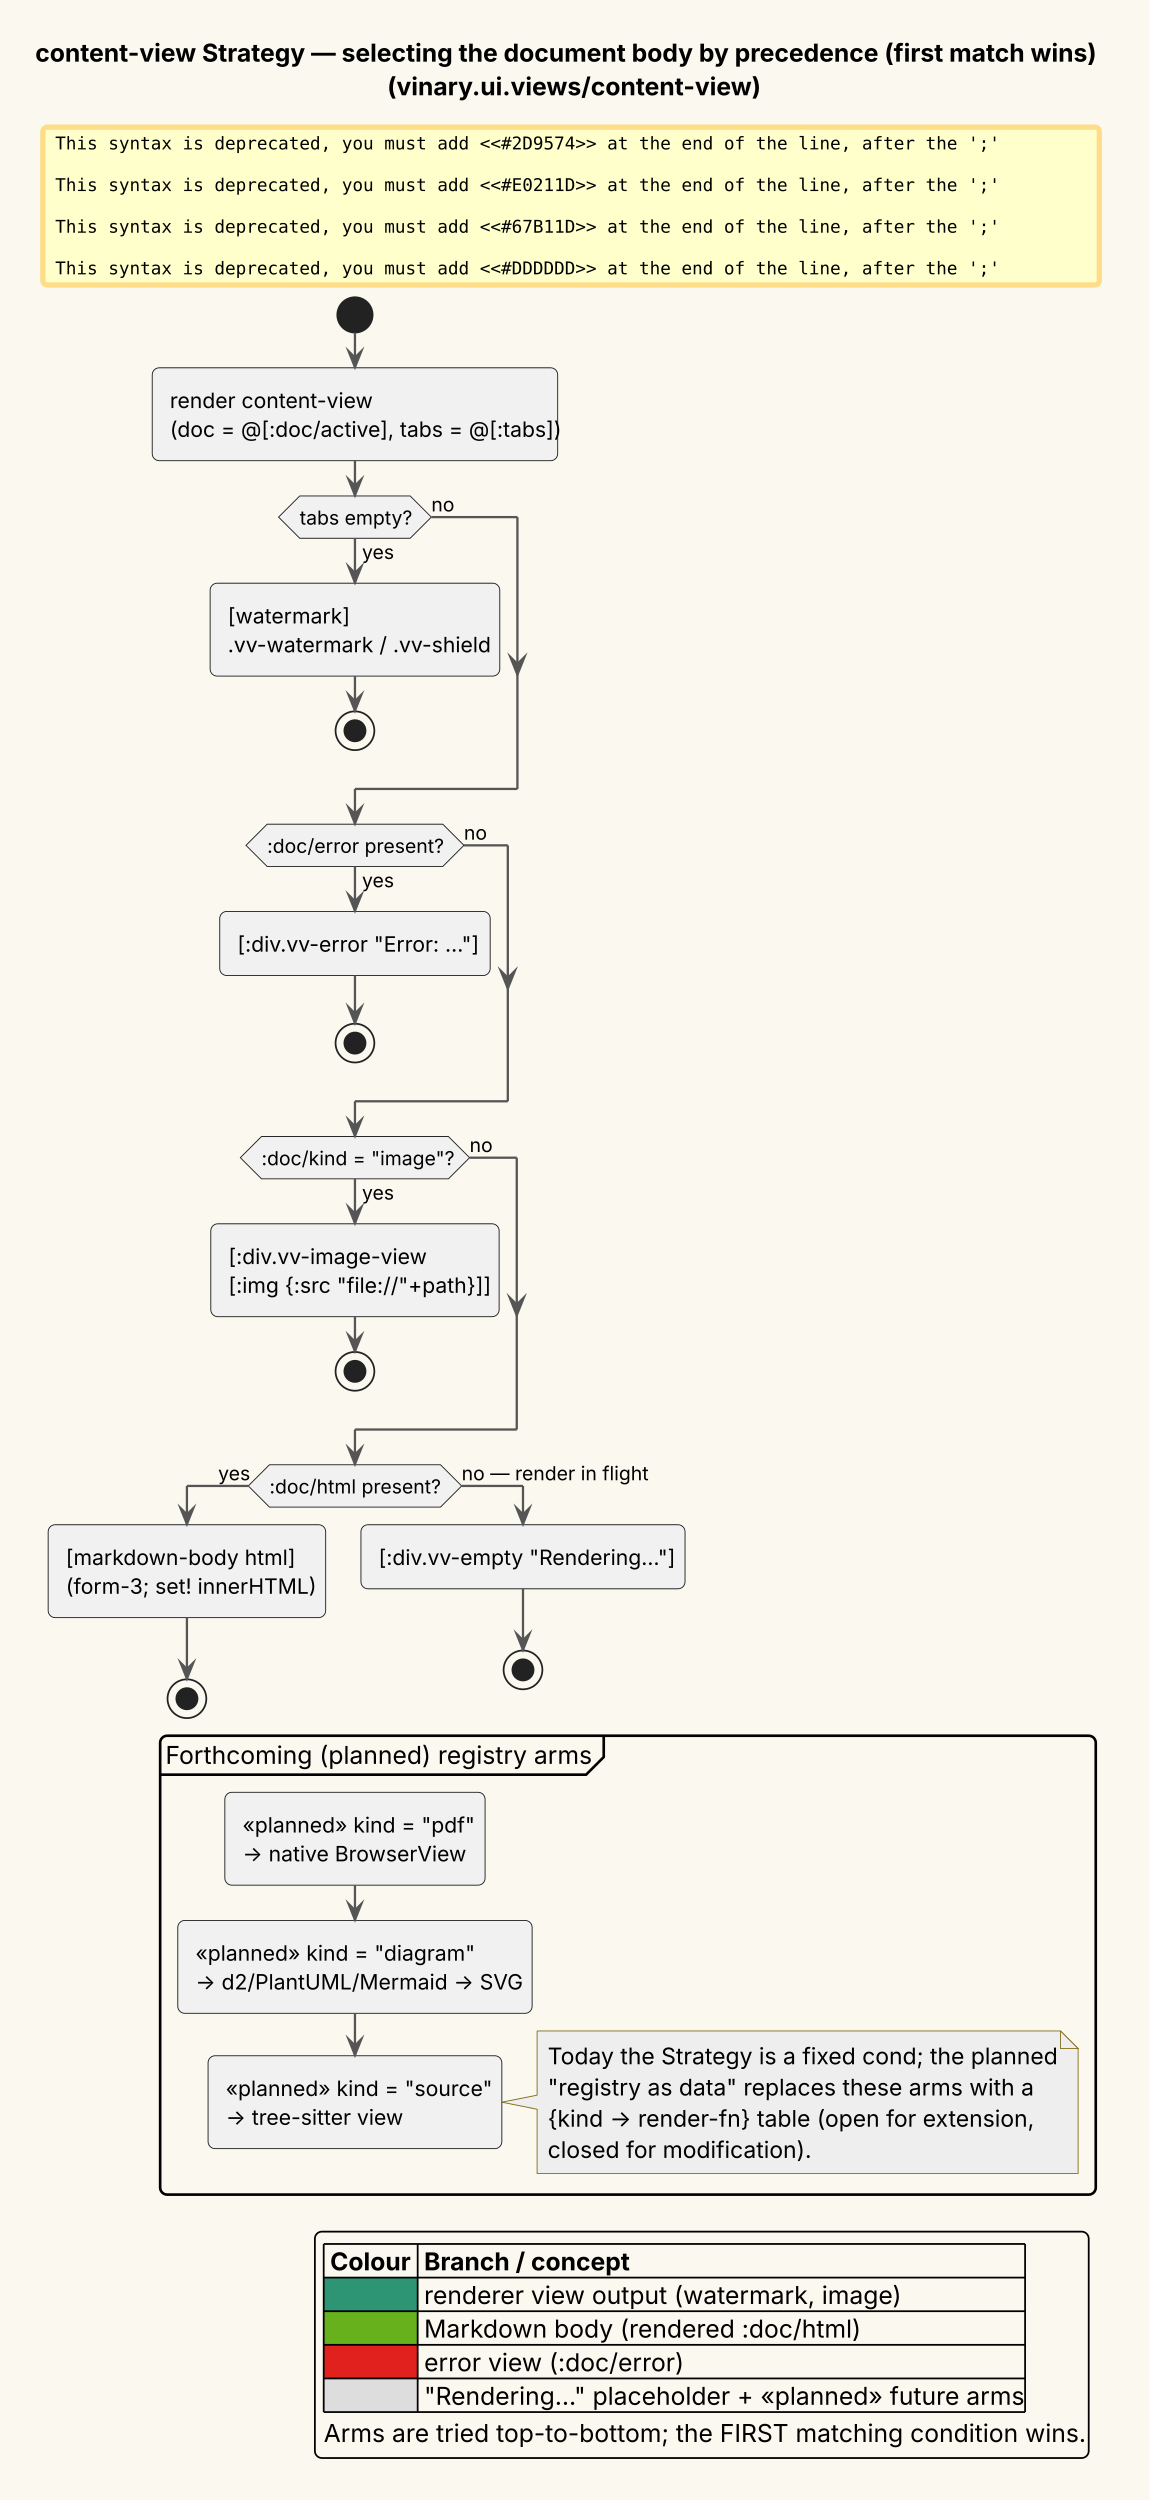
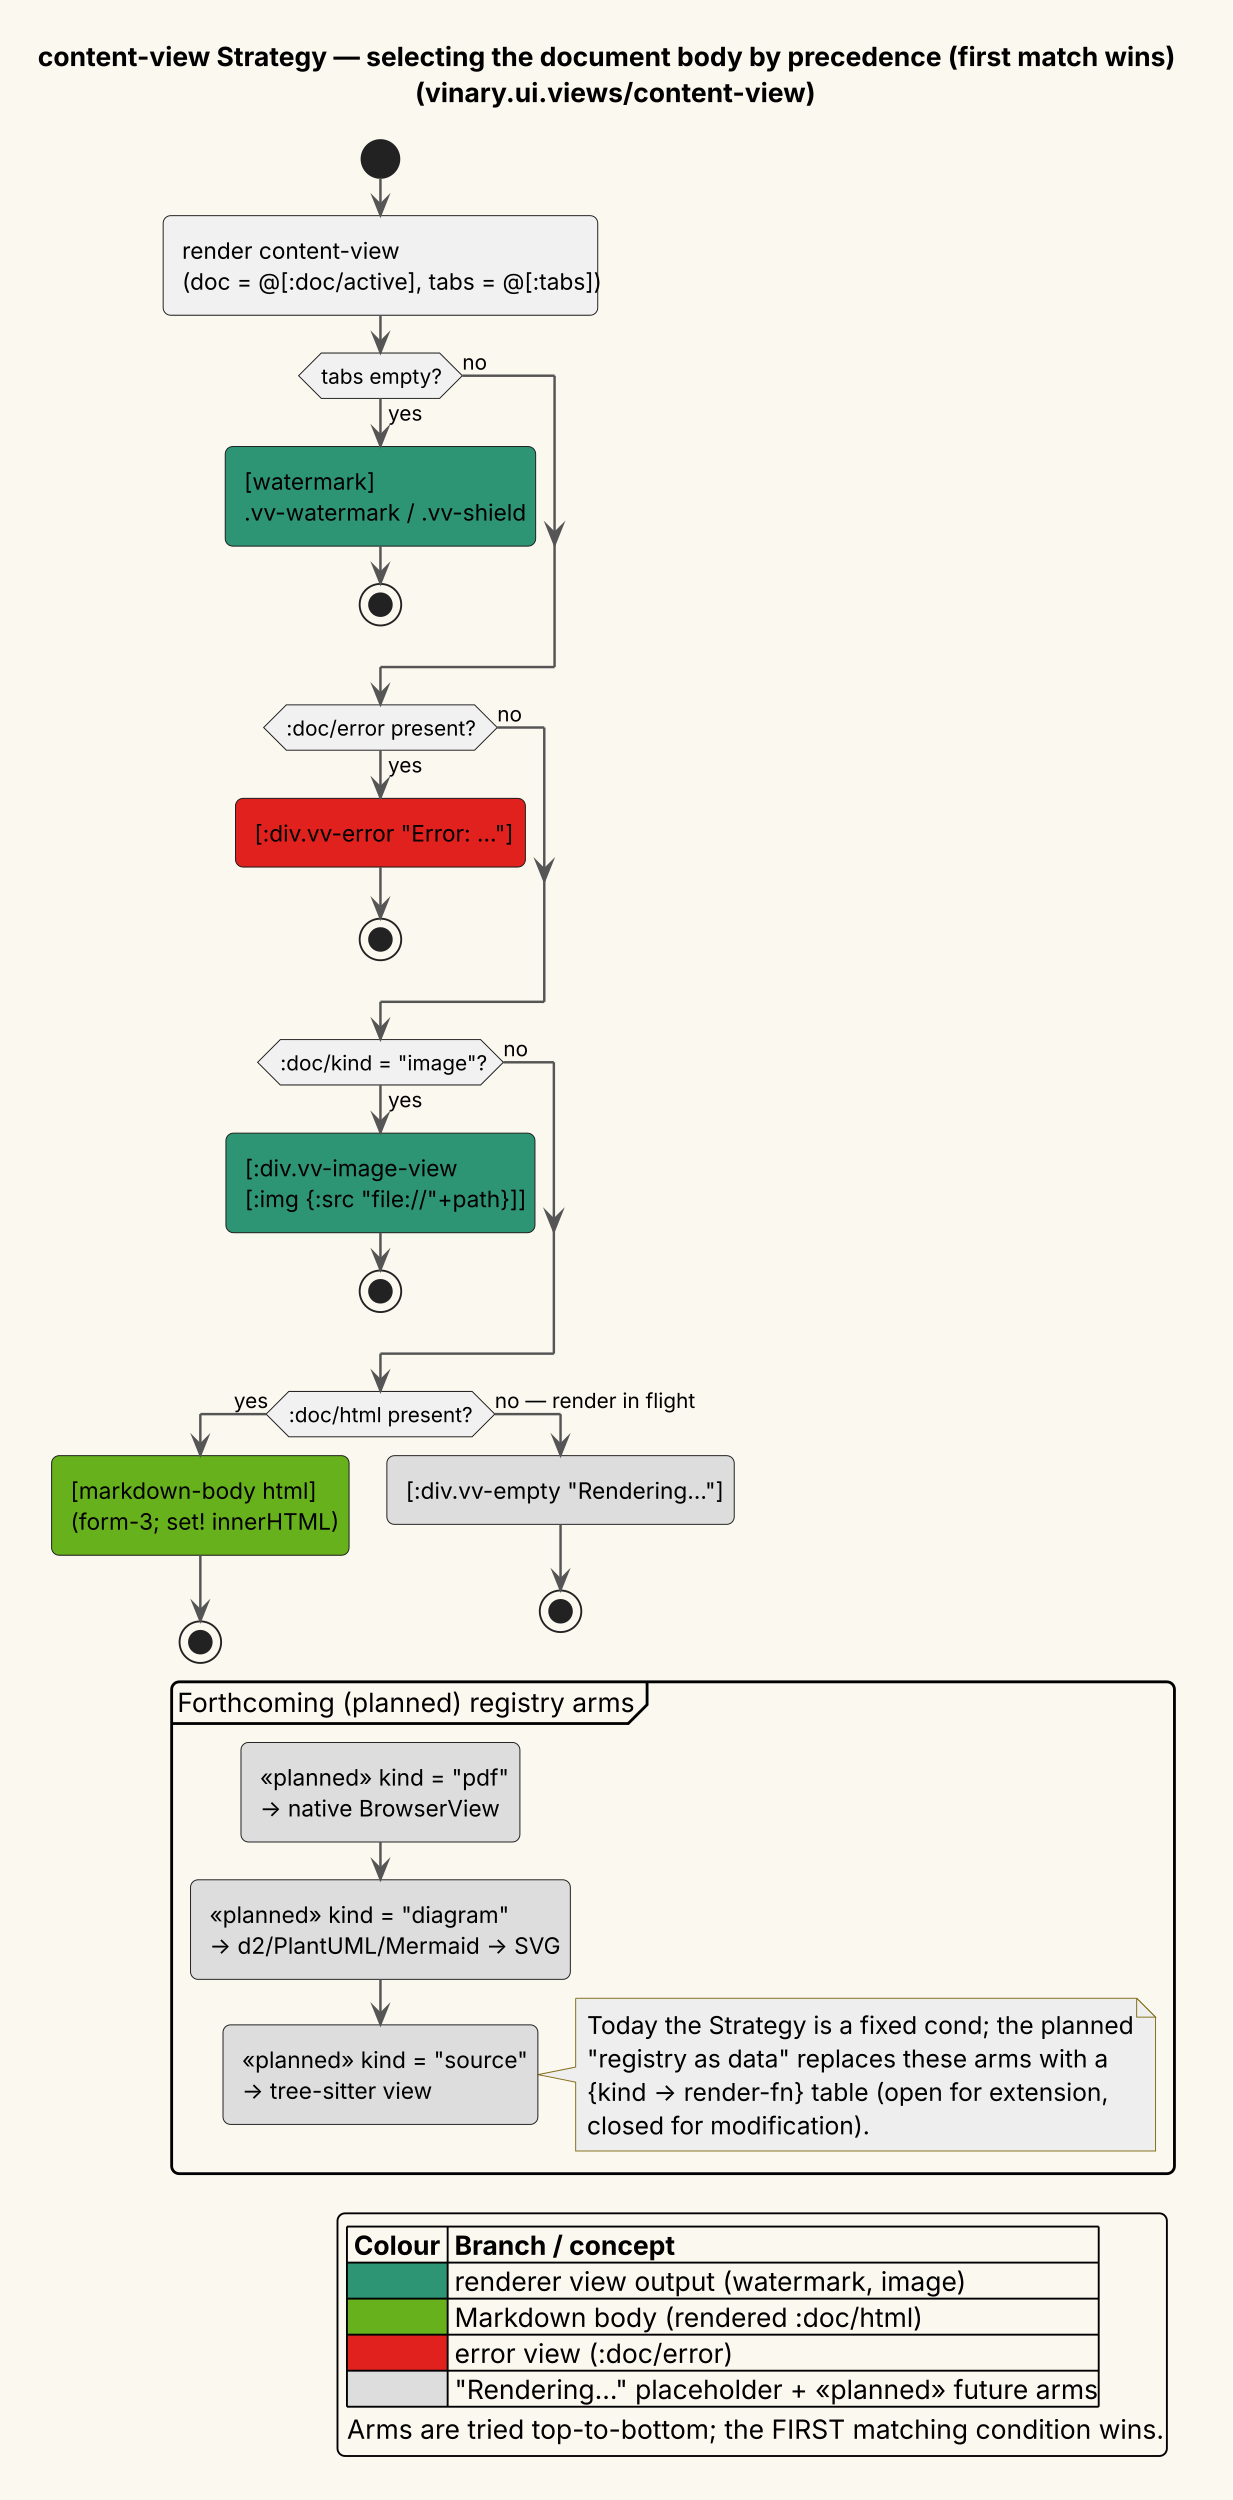
- <svg xmlns="http://www.w3.org/2000/svg" contentStyleType="text/css" data-diagram-type="ACTIVITY" height="1418px" preserveAspectRatio="none" style="width:652px;height:1418px;background:#FBF8EF;" version="1.1" viewBox="0 0 652 1418" width="652px" zoomAndPan="magnify">
+ <svg xmlns="http://www.w3.org/2000/svg" contentStyleType="text/css" data-diagram-type="ACTIVITY" height="1323px" preserveAspectRatio="none" style="width:652px;height:1323px;background:#FBF8EF;" version="1.1" viewBox="0 0 652 1323" width="652px" zoomAndPan="magnify">
  <defs />
  <g>
-     <rect fill="#FBF8EF" height="1418" style="stroke:none;stroke-width:1;" width="652" x="0" y="0" />
+     <rect fill="#FBF8EF" height="1323" style="stroke:none;stroke-width:1;" width="652" x="0" y="0" />
    <g class="title" data-source-line="8">
      <text fill="#000000" font-family="'Inter, Helvetica, sans-serif'" font-size="14" font-weight="700" lengthAdjust="spacing" textLength="610.832" x="20" y="34.966">content-view Strategy — selecting the document body by precedence (first match wins)</text>
      <text fill="#000000" font-family="'Inter, Helvetica, sans-serif'" font-size="14" font-weight="700" lengthAdjust="spacing" textLength="211.609" x="219.611" y="54.034">(vinary.ui.views/content-view)</text>
    </g>
-     <rect fill="#FFFFCC" height="89.48" rx="2.5" ry="2.5" style="stroke:#FFDD88;stroke-width:3;" width="599.201" x="24.315" y="72.136" />
-     <text fill="#000000" font-family="monospace" font-size="10" lengthAdjust="spacing" textLength="534" x="31.315" y="84.756">This syntax is deprecated, you must add &lt;&lt;#2D9574&gt;&gt; at the end of the line, after the ';'</text>
-     <text fill="#000000" font-family="monospace" font-size="10" lengthAdjust="spacing" textLength="534" x="31.315" y="108.376">This syntax is deprecated, you must add &lt;&lt;#E0211D&gt;&gt; at the end of the line, after the ';'</text>
-     <text fill="#000000" font-family="monospace" font-size="10" lengthAdjust="spacing" textLength="534" x="31.315" y="131.996">This syntax is deprecated, you must add &lt;&lt;#67B11D&gt;&gt; at the end of the line, after the ';'</text>
-     <text fill="#000000" font-family="monospace" font-size="10" lengthAdjust="spacing" textLength="534" x="31.315" y="155.616">This syntax is deprecated, you must add &lt;&lt;#DDDDDD&gt;&gt; at the end of the line, after the ';'</text>
-     <ellipse cx="201.331" cy="178.616" fill="#222222" rx="10" ry="10" style="stroke:#222222;stroke-width:1;" />
-     <rect fill="#F1F1F1" height="52.688" rx="4" ry="4" style="stroke:#181818;stroke-width:0.5;" width="229.977" x="86.343" y="208.616" />
-     <text fill="#000000" font-family="'Inter, Helvetica, sans-serif'" font-size="12" lengthAdjust="spacing" textLength="113.905" x="96.343" y="231.444">render content-view</text>
-     <text fill="#000000" font-family="'Inter, Helvetica, sans-serif'" font-size="12" lengthAdjust="spacing" textLength="209.977" x="96.343" y="247.788">(doc = @[:doc/active], tabs = @[:tabs])</text>
-     <rect fill="#F1F1F1" height="52.688" rx="4" ry="4" style="stroke:#181818;stroke-width:0.5;" width="164.289" x="119.187" y="330.795" />
-     <text fill="#000000" font-family="'Inter, Helvetica, sans-serif'" font-size="12" lengthAdjust="spacing" textLength="69.433" x="129.187" y="353.623">[watermark]</text>
-     <text fill="#000000" font-family="'Inter, Helvetica, sans-serif'" font-size="12" lengthAdjust="spacing" textLength="144.289" x="129.187" y="369.967">.vv-watermark / .vv-shield</text>
-     <ellipse cx="201.331" cy="414.483" fill="none" rx="11" ry="11" style="stroke:#222222;stroke-width:1;" />
-     <ellipse cx="201.331" cy="414.483" fill="#222222" rx="6" ry="6" style="stroke:#222222;stroke-width:1;" />
-     <polygon fill="#F1F1F1" points="170.009,281.304,232.654,281.304,244.654,293.304,232.654,305.304,170.009,305.304,158.009,293.304,170.009,281.304" style="stroke:#181818;stroke-width:0.5;stroke-linejoin:miter;stroke-miterlimit:10;" />
-     <text fill="#000000" font-family="'Inter, Helvetica, sans-serif'" font-size="11" lengthAdjust="spacing" textLength="17.083" x="205.331" y="317.063">yes</text>
-     <text fill="#000000" font-family="'Inter, Helvetica, sans-serif'" font-size="11" lengthAdjust="spacing" textLength="62.645" x="170.009" y="297.572">tabs empty?</text>
-     <text fill="#000000" font-family="'Inter, Helvetica, sans-serif'" font-size="11" lengthAdjust="spacing" textLength="13.453" x="244.654" y="290.081">no</text>
-     <rect fill="#F1F1F1" height="36.344" rx="4" ry="4" style="stroke:#181818;stroke-width:0.5;" width="153.393" x="124.635" y="516.974" />
-     <text fill="#000000" font-family="'Inter, Helvetica, sans-serif'" font-size="12" lengthAdjust="spacing" textLength="133.393" x="134.635" y="539.802">[:div.vv-error "Error: …"]</text>
-     <ellipse cx="201.331" cy="591.646" fill="none" rx="11" ry="11" style="stroke:#222222;stroke-width:1;" />
-     <ellipse cx="201.331" cy="591.646" fill="#222222" rx="6" ry="6" style="stroke:#222222;stroke-width:1;" />
-     <polygon fill="#F1F1F1" points="151.524,467.483,251.139,467.483,263.139,479.483,251.139,491.483,151.524,491.483,139.524,479.483,151.524,467.483" style="stroke:#181818;stroke-width:0.5;stroke-linejoin:miter;stroke-miterlimit:10;" />
-     <text fill="#000000" font-family="'Inter, Helvetica, sans-serif'" font-size="11" lengthAdjust="spacing" textLength="17.083" x="205.331" y="503.242">yes</text>
-     <text fill="#000000" font-family="'Inter, Helvetica, sans-serif'" font-size="11" lengthAdjust="spacing" textLength="99.615" x="151.524" y="483.751">:doc/error present?</text>
-     <text fill="#000000" font-family="'Inter, Helvetica, sans-serif'" font-size="11" lengthAdjust="spacing" textLength="13.453" x="263.139" y="476.26">no</text>
-     <rect fill="#F1F1F1" height="52.688" rx="4" ry="4" style="stroke:#181818;stroke-width:0.5;" width="163.545" x="119.559" y="694.137" />
-     <text fill="#000000" font-family="'Inter, Helvetica, sans-serif'" font-size="12" lengthAdjust="spacing" textLength="107.461" x="129.559" y="716.965">[:div.vv-image-view</text>
-     <text fill="#000000" font-family="'Inter, Helvetica, sans-serif'" font-size="12" lengthAdjust="spacing" textLength="143.545" x="129.559" y="733.309">[:img {:src "file://"+path}]]</text>
-     <ellipse cx="201.331" cy="777.825" fill="none" rx="11" ry="11" style="stroke:#222222;stroke-width:1;" />
-     <ellipse cx="201.331" cy="777.825" fill="#222222" rx="6" ry="6" style="stroke:#222222;stroke-width:1;" />
-     <polygon fill="#F1F1F1" points="148.312,644.646,254.351,644.646,266.351,656.646,254.351,668.646,148.312,668.646,136.312,656.646,148.312,644.646" style="stroke:#181818;stroke-width:0.5;stroke-linejoin:miter;stroke-miterlimit:10;" />
-     <text fill="#000000" font-family="'Inter, Helvetica, sans-serif'" font-size="11" lengthAdjust="spacing" textLength="17.083" x="205.331" y="680.405">yes</text>
-     <text fill="#000000" font-family="'Inter, Helvetica, sans-serif'" font-size="11" lengthAdjust="spacing" textLength="106.039" x="148.312" y="660.914">:doc/kind = "image"?</text>
-     <text fill="#000000" font-family="'Inter, Helvetica, sans-serif'" font-size="11" lengthAdjust="spacing" textLength="13.453" x="266.351" y="653.423">no</text>
-     <polygon fill="#F1F1F1" points="152.822,830.825,249.841,830.825,261.841,842.825,249.841,854.825,152.822,854.825,140.822,842.825,152.822,830.825" style="stroke:#181818;stroke-width:0.5;stroke-linejoin:miter;stroke-miterlimit:10;" />
-     <text fill="#000000" font-family="'Inter, Helvetica, sans-serif'" font-size="11" lengthAdjust="spacing" textLength="97.019" x="152.822" y="847.093">:doc/html present?</text>
-     <text fill="#000000" font-family="'Inter, Helvetica, sans-serif'" font-size="11" lengthAdjust="spacing" textLength="17.083" x="123.739" y="839.602">yes</text>
-     <text fill="#000000" font-family="'Inter, Helvetica, sans-serif'" font-size="11" lengthAdjust="spacing" textLength="107.579" x="261.841" y="839.602">no — render in flight</text>
-     <rect fill="#F1F1F1" height="52.688" rx="4" ry="4" style="stroke:#181818;stroke-width:0.5;" width="157.413" x="27.315" y="864.825" />
-     <text fill="#000000" font-family="'Inter, Helvetica, sans-serif'" font-size="12" lengthAdjust="spacing" textLength="129.889" x="37.315" y="887.653">[markdown-body html]</text>
-     <text fill="#000000" font-family="'Inter, Helvetica, sans-serif'" font-size="12" lengthAdjust="spacing" textLength="137.413" x="37.315" y="903.998">(form-3; set! innerHTML)</text>
-     <ellipse cx="106.022" cy="963.514" fill="none" rx="11" ry="11" style="stroke:#222222;stroke-width:1;" />
-     <ellipse cx="106.022" cy="963.514" fill="#222222" rx="6" ry="6" style="stroke:#222222;stroke-width:1;" />
-     <rect fill="#F1F1F1" height="36.344" rx="4" ry="4" style="stroke:#181818;stroke-width:0.5;" width="183.825" x="204.728" y="864.825" />
-     <text fill="#000000" font-family="'Inter, Helvetica, sans-serif'" font-size="12" lengthAdjust="spacing" textLength="163.825" x="214.728" y="887.653">[:div.vv-empty "Rendering…"]</text>
-     <ellipse cx="296.641" cy="947.169" fill="none" rx="11" ry="11" style="stroke:#222222;stroke-width:1;" />
-     <ellipse cx="296.641" cy="947.169" fill="#222222" rx="6" ry="6" style="stroke:#222222;stroke-width:1;" />
-     <rect fill="none" height="260.268" rx="4" ry="4" style="stroke:#000000;stroke-width:1.5;" width="530.676" x="90.84" y="984.514" />
-     <path d="M342.437,984.514 L342.437,996.582 L332.437,1006.582 L90.84,1006.582" fill="none" style="stroke:#000000;stroke-width:1.5;" />
-     <text fill="#000000" font-family="'Inter, Helvetica, sans-serif'" font-size="14" lengthAdjust="spacing" textLength="241.597" x="93.84" y="1000.48">Forthcoming (planned) registry arms</text>
-     <rect fill="#F1F1F1" height="52.688" rx="4" ry="4" style="stroke:#181818;stroke-width:0.5;" width="147.609" x="127.527" y="1016.582" />
-     <text fill="#000000" font-family="'Inter, Helvetica, sans-serif'" font-size="12" lengthAdjust="spacing" textLength="127.609" x="137.527" y="1039.41">«planned» kind = "pdf"</text>
-     <text fill="#000000" font-family="'Inter, Helvetica, sans-serif'" font-size="12" lengthAdjust="spacing" textLength="124.151" x="137.527" y="1055.754">→ native BrowserView</text>
-     <rect fill="#F1F1F1" height="52.688" rx="4" ry="4" style="stroke:#181818;stroke-width:0.5;" width="200.982" x="100.84" y="1089.27" />
-     <text fill="#000000" font-family="'Inter, Helvetica, sans-serif'" font-size="12" lengthAdjust="spacing" textLength="156.217" x="110.84" y="1112.098">«planned» kind = "diagram"</text>
-     <text fill="#000000" font-family="'Inter, Helvetica, sans-serif'" font-size="12" lengthAdjust="spacing" textLength="180.982" x="110.84" y="1128.442">→ d2/PlantUML/Mermaid → SVG</text>
-     <path d="M304.646,1151.958 L304.646,1188.37 L284.646,1192.37 L304.646,1196.37 L304.646,1232.782 A0,0 0 0 0 304.646,1232.782 L611.516,1232.782 A0,0 0 0 0 611.516,1232.782 L611.516,1161.958 L601.516,1151.958 L304.646,1151.958 A0,0 0 0 0 304.646,1151.958" fill="#EEEEEE" style="stroke:#7F6B14;stroke-width:0.5;" />
-     <path d="M601.516,1151.958 L601.516,1161.958 L611.516,1161.958 L601.516,1151.958" fill="#EEEEEE" style="stroke:#7F6B14;stroke-width:0.5;" />
-     <text fill="#000000" font-family="'Inter, Helvetica, sans-serif'" font-size="13" lengthAdjust="spacing" textLength="285.87" x="310.646" y="1170.855">Today the Strategy is a fixed cond; the planned</text>
-     <text fill="#000000" font-family="'Inter, Helvetica, sans-serif'" font-size="13" lengthAdjust="spacing" textLength="271.427" x="310.646" y="1188.561">"registry as data" replaces these arms with a</text>
-     <text fill="#000000" font-family="'Inter, Helvetica, sans-serif'" font-size="13" lengthAdjust="spacing" textLength="272.232" x="310.646" y="1206.267">{kind → render-fn} table (open for extension,</text>
-     <text fill="#000000" font-family="'Inter, Helvetica, sans-serif'" font-size="13" lengthAdjust="spacing" textLength="147.537" x="310.646" y="1223.973">closed for modification).</text>
-     <rect fill="#F1F1F1" height="52.688" rx="4" ry="4" style="stroke:#181818;stroke-width:0.5;" width="166.629" x="118.017" y="1166.026" />
-     <text fill="#000000" font-family="'Inter, Helvetica, sans-serif'" font-size="12" lengthAdjust="spacing" textLength="146.629" x="128.017" y="1188.854">«planned» kind = "source"</text>
-     <text fill="#000000" font-family="'Inter, Helvetica, sans-serif'" font-size="12" lengthAdjust="spacing" textLength="97.607" x="128.017" y="1205.198">→ tree-sitter view</text>
-     <line style="stroke:#555555;stroke-width:1.3;" x1="201.331" x2="201.331" y1="188.616" y2="208.616" />
-     <polygon fill="#555555" points="197.331,198.616,201.331,208.616,205.331,198.616,201.331,202.616" style="stroke:#555555;stroke-width:1;stroke-linejoin:miter;stroke-miterlimit:10;" />
-     <line style="stroke:#555555;stroke-width:1.3;" x1="201.331" x2="201.331" y1="383.483" y2="403.483" />
-     <polygon fill="#555555" points="197.331,393.483,201.331,403.483,205.331,393.483,201.331,397.483" style="stroke:#555555;stroke-width:1;stroke-linejoin:miter;stroke-miterlimit:10;" />
-     <line style="stroke:#555555;stroke-width:1.3;" x1="201.331" x2="201.331" y1="305.304" y2="330.795" />
-     <polygon fill="#555555" points="197.331,320.795,201.331,330.795,205.331,320.795,201.331,324.795" style="stroke:#555555;stroke-width:1;stroke-linejoin:miter;stroke-miterlimit:10;" />
-     <line style="stroke:#555555;stroke-width:1.3;" x1="244.654" x2="293.476" y1="293.304" y2="293.304" />
-     <polygon fill="#555555" points="289.476,372.639,293.476,382.639,297.476,372.639,293.476,376.639" style="stroke:#555555;stroke-width:1.3;stroke-linejoin:miter;stroke-miterlimit:10;" />
-     <line style="stroke:#555555;stroke-width:1.3;" x1="293.476" x2="293.476" y1="293.304" y2="447.483" />
-     <line style="stroke:#555555;stroke-width:1.3;" x1="293.476" x2="201.331" y1="447.483" y2="447.483" />
-     <line style="stroke:#555555;stroke-width:1.3;" x1="201.331" x2="201.331" y1="447.483" y2="467.483" />
-     <polygon fill="#555555" points="197.331,457.483,201.331,467.483,205.331,457.483,201.331,461.483" style="stroke:#555555;stroke-width:1;stroke-linejoin:miter;stroke-miterlimit:10;" />
-     <line style="stroke:#555555;stroke-width:1.3;" x1="201.331" x2="201.331" y1="261.304" y2="281.304" />
-     <polygon fill="#555555" points="197.331,271.304,201.331,281.304,205.331,271.304,201.331,275.304" style="stroke:#555555;stroke-width:1;stroke-linejoin:miter;stroke-miterlimit:10;" />
-     <line style="stroke:#555555;stroke-width:1.3;" x1="201.331" x2="201.331" y1="553.318" y2="580.646" />
-     <polygon fill="#555555" points="197.331,570.646,201.331,580.646,205.331,570.646,201.331,574.646" style="stroke:#555555;stroke-width:1;stroke-linejoin:miter;stroke-miterlimit:10;" />
-     <line style="stroke:#555555;stroke-width:1.3;" x1="201.331" x2="201.331" y1="491.483" y2="516.974" />
-     <polygon fill="#555555" points="197.331,506.974,201.331,516.974,205.331,506.974,201.331,510.974" style="stroke:#555555;stroke-width:1;stroke-linejoin:miter;stroke-miterlimit:10;" />
-     <line style="stroke:#555555;stroke-width:1.3;" x1="263.139" x2="288.028" y1="479.483" y2="479.483" />
-     <polygon fill="#555555" points="284.028,550.646,288.028,560.646,292.028,550.646,288.028,554.646" style="stroke:#555555;stroke-width:1.3;stroke-linejoin:miter;stroke-miterlimit:10;" />
-     <line style="stroke:#555555;stroke-width:1.3;" x1="288.028" x2="288.028" y1="479.483" y2="624.646" />
-     <line style="stroke:#555555;stroke-width:1.3;" x1="288.028" x2="201.331" y1="624.646" y2="624.646" />
-     <line style="stroke:#555555;stroke-width:1.3;" x1="201.331" x2="201.331" y1="624.646" y2="644.646" />
-     <polygon fill="#555555" points="197.331,634.646,201.331,644.646,205.331,634.646,201.331,638.646" style="stroke:#555555;stroke-width:1;stroke-linejoin:miter;stroke-miterlimit:10;" />
-     <line style="stroke:#555555;stroke-width:1.3;" x1="201.331" x2="201.331" y1="746.825" y2="766.825" />
-     <polygon fill="#555555" points="197.331,756.825,201.331,766.825,205.331,756.825,201.331,760.825" style="stroke:#555555;stroke-width:1;stroke-linejoin:miter;stroke-miterlimit:10;" />
-     <line style="stroke:#555555;stroke-width:1.3;" x1="201.331" x2="201.331" y1="668.646" y2="694.137" />
-     <polygon fill="#555555" points="197.331,684.137,201.331,694.137,205.331,684.137,201.331,688.137" style="stroke:#555555;stroke-width:1;stroke-linejoin:miter;stroke-miterlimit:10;" />
-     <line style="stroke:#555555;stroke-width:1.3;" x1="266.351" x2="293.104" y1="656.646" y2="656.646" />
-     <polygon fill="#555555" points="289.104,735.981,293.104,745.981,297.104,735.981,293.104,739.981" style="stroke:#555555;stroke-width:1.3;stroke-linejoin:miter;stroke-miterlimit:10;" />
-     <line style="stroke:#555555;stroke-width:1.3;" x1="293.104" x2="293.104" y1="656.646" y2="810.825" />
-     <line style="stroke:#555555;stroke-width:1.3;" x1="293.104" x2="201.331" y1="810.825" y2="810.825" />
-     <line style="stroke:#555555;stroke-width:1.3;" x1="201.331" x2="201.331" y1="810.825" y2="830.825" />
-     <polygon fill="#555555" points="197.331,820.825,201.331,830.825,205.331,820.825,201.331,824.825" style="stroke:#555555;stroke-width:1;stroke-linejoin:miter;stroke-miterlimit:10;" />
-     <line style="stroke:#555555;stroke-width:1.3;" x1="106.022" x2="106.022" y1="917.514" y2="952.514" />
-     <polygon fill="#555555" points="102.022,942.514,106.022,952.514,110.022,942.514,106.022,946.514" style="stroke:#555555;stroke-width:1;stroke-linejoin:miter;stroke-miterlimit:10;" />
-     <line style="stroke:#555555;stroke-width:1.3;" x1="296.641" x2="296.641" y1="901.169" y2="936.169" />
-     <polygon fill="#555555" points="292.641,926.169,296.641,936.169,300.641,926.169,296.641,930.169" style="stroke:#555555;stroke-width:1;stroke-linejoin:miter;stroke-miterlimit:10;" />
-     <line style="stroke:#555555;stroke-width:1.3;" x1="140.822" x2="106.022" y1="842.825" y2="842.825" />
-     <line style="stroke:#555555;stroke-width:1.3;" x1="106.022" x2="106.022" y1="842.825" y2="864.825" />
-     <polygon fill="#555555" points="102.022,854.825,106.022,864.825,110.022,854.825,106.022,858.825" style="stroke:#555555;stroke-width:1;stroke-linejoin:miter;stroke-miterlimit:10;" />
-     <line style="stroke:#555555;stroke-width:1.3;" x1="261.841" x2="296.641" y1="842.825" y2="842.825" />
-     <line style="stroke:#555555;stroke-width:1.3;" x1="296.641" x2="296.641" y1="842.825" y2="864.825" />
-     <polygon fill="#555555" points="292.641,854.825,296.641,864.825,300.641,854.825,296.641,858.825" style="stroke:#555555;stroke-width:1;stroke-linejoin:miter;stroke-miterlimit:10;" />
-     <line style="stroke:#555555;stroke-width:1.3;" x1="201.331" x2="201.331" y1="1069.27" y2="1089.27" />
-     <polygon fill="#555555" points="197.331,1079.27,201.331,1089.27,205.331,1079.27,201.331,1083.27" style="stroke:#555555;stroke-width:1;stroke-linejoin:miter;stroke-miterlimit:10;" />
-     <line style="stroke:#555555;stroke-width:1.3;" x1="201.331" x2="201.331" y1="1141.958" y2="1166.026" />
-     <polygon fill="#555555" points="197.331,1156.026,201.331,1166.026,205.331,1156.026,201.331,1160.026" style="stroke:#555555;stroke-width:1;stroke-linejoin:miter;stroke-miterlimit:10;" />
+     <ellipse cx="201.331" cy="84.136" fill="#222222" rx="10" ry="10" style="stroke:#222222;stroke-width:1;" />
+     <rect fill="#F1F1F1" height="52.688" rx="4" ry="4" style="stroke:#181818;stroke-width:0.5;" width="229.977" x="86.343" y="114.136" />
+     <text fill="#000000" font-family="'Inter, Helvetica, sans-serif'" font-size="12" lengthAdjust="spacing" textLength="113.905" x="96.343" y="136.964">render content-view</text>
+     <text fill="#000000" font-family="'Inter, Helvetica, sans-serif'" font-size="12" lengthAdjust="spacing" textLength="209.977" x="96.343" y="153.308">(doc = @[:doc/active], tabs = @[:tabs])</text>
+     <rect fill="#2D9574" height="52.688" rx="4" ry="4" style="stroke:#181818;stroke-width:0.5;" width="164.289" x="119.187" y="236.315" />
+     <text fill="#000000" font-family="'Inter, Helvetica, sans-serif'" font-size="12" lengthAdjust="spacing" textLength="69.433" x="129.187" y="259.143">[watermark]</text>
+     <text fill="#000000" font-family="'Inter, Helvetica, sans-serif'" font-size="12" lengthAdjust="spacing" textLength="144.289" x="129.187" y="275.487">.vv-watermark / .vv-shield</text>
+     <ellipse cx="201.331" cy="320.003" fill="none" rx="11" ry="11" style="stroke:#222222;stroke-width:1;" />
+     <ellipse cx="201.331" cy="320.003" fill="#222222" rx="6" ry="6" style="stroke:#222222;stroke-width:1;" />
+     <polygon fill="#F1F1F1" points="170.009,186.824,232.654,186.824,244.654,198.824,232.654,210.824,170.009,210.824,158.009,198.824,170.009,186.824" style="stroke:#181818;stroke-width:0.5;stroke-linejoin:miter;stroke-miterlimit:10;" />
+     <text fill="#000000" font-family="'Inter, Helvetica, sans-serif'" font-size="11" lengthAdjust="spacing" textLength="17.083" x="205.331" y="222.583">yes</text>
+     <text fill="#000000" font-family="'Inter, Helvetica, sans-serif'" font-size="11" lengthAdjust="spacing" textLength="62.645" x="170.009" y="203.092">tabs empty?</text>
+     <text fill="#000000" font-family="'Inter, Helvetica, sans-serif'" font-size="11" lengthAdjust="spacing" textLength="13.453" x="244.654" y="195.601">no</text>
+     <rect fill="#E0211D" height="36.344" rx="4" ry="4" style="stroke:#181818;stroke-width:0.5;" width="153.393" x="124.635" y="422.494" />
+     <text fill="#000000" font-family="'Inter, Helvetica, sans-serif'" font-size="12" lengthAdjust="spacing" textLength="133.393" x="134.635" y="445.322">[:div.vv-error "Error: …"]</text>
+     <ellipse cx="201.331" cy="497.166" fill="none" rx="11" ry="11" style="stroke:#222222;stroke-width:1;" />
+     <ellipse cx="201.331" cy="497.166" fill="#222222" rx="6" ry="6" style="stroke:#222222;stroke-width:1;" />
+     <polygon fill="#F1F1F1" points="151.524,373.003,251.139,373.003,263.139,385.003,251.139,397.003,151.524,397.003,139.524,385.003,151.524,373.003" style="stroke:#181818;stroke-width:0.5;stroke-linejoin:miter;stroke-miterlimit:10;" />
+     <text fill="#000000" font-family="'Inter, Helvetica, sans-serif'" font-size="11" lengthAdjust="spacing" textLength="17.083" x="205.331" y="408.762">yes</text>
+     <text fill="#000000" font-family="'Inter, Helvetica, sans-serif'" font-size="11" lengthAdjust="spacing" textLength="99.615" x="151.524" y="389.271">:doc/error present?</text>
+     <text fill="#000000" font-family="'Inter, Helvetica, sans-serif'" font-size="11" lengthAdjust="spacing" textLength="13.453" x="263.139" y="381.78">no</text>
+     <rect fill="#2D9574" height="52.688" rx="4" ry="4" style="stroke:#181818;stroke-width:0.5;" width="163.545" x="119.559" y="599.657" />
+     <text fill="#000000" font-family="'Inter, Helvetica, sans-serif'" font-size="12" lengthAdjust="spacing" textLength="107.461" x="129.559" y="622.485">[:div.vv-image-view</text>
+     <text fill="#000000" font-family="'Inter, Helvetica, sans-serif'" font-size="12" lengthAdjust="spacing" textLength="143.545" x="129.559" y="638.829">[:img {:src "file://"+path}]]</text>
+     <ellipse cx="201.331" cy="683.345" fill="none" rx="11" ry="11" style="stroke:#222222;stroke-width:1;" />
+     <ellipse cx="201.331" cy="683.345" fill="#222222" rx="6" ry="6" style="stroke:#222222;stroke-width:1;" />
+     <polygon fill="#F1F1F1" points="148.312,550.166,254.351,550.166,266.351,562.166,254.351,574.166,148.312,574.166,136.312,562.166,148.312,550.166" style="stroke:#181818;stroke-width:0.5;stroke-linejoin:miter;stroke-miterlimit:10;" />
+     <text fill="#000000" font-family="'Inter, Helvetica, sans-serif'" font-size="11" lengthAdjust="spacing" textLength="17.083" x="205.331" y="585.925">yes</text>
+     <text fill="#000000" font-family="'Inter, Helvetica, sans-serif'" font-size="11" lengthAdjust="spacing" textLength="106.039" x="148.312" y="566.434">:doc/kind = "image"?</text>
+     <text fill="#000000" font-family="'Inter, Helvetica, sans-serif'" font-size="11" lengthAdjust="spacing" textLength="13.453" x="266.351" y="558.943">no</text>
+     <polygon fill="#F1F1F1" points="152.822,736.345,249.841,736.345,261.841,748.345,249.841,760.345,152.822,760.345,140.822,748.345,152.822,736.345" style="stroke:#181818;stroke-width:0.5;stroke-linejoin:miter;stroke-miterlimit:10;" />
+     <text fill="#000000" font-family="'Inter, Helvetica, sans-serif'" font-size="11" lengthAdjust="spacing" textLength="97.019" x="152.822" y="752.613">:doc/html present?</text>
+     <text fill="#000000" font-family="'Inter, Helvetica, sans-serif'" font-size="11" lengthAdjust="spacing" textLength="17.083" x="123.739" y="745.122">yes</text>
+     <text fill="#000000" font-family="'Inter, Helvetica, sans-serif'" font-size="11" lengthAdjust="spacing" textLength="107.579" x="261.841" y="745.122">no — render in flight</text>
+     <rect fill="#67B11D" height="52.688" rx="4" ry="4" style="stroke:#181818;stroke-width:0.5;" width="157.413" x="27.315" y="770.345" />
+     <text fill="#000000" font-family="'Inter, Helvetica, sans-serif'" font-size="12" lengthAdjust="spacing" textLength="129.889" x="37.315" y="793.173">[markdown-body html]</text>
+     <text fill="#000000" font-family="'Inter, Helvetica, sans-serif'" font-size="12" lengthAdjust="spacing" textLength="137.413" x="37.315" y="809.518">(form-3; set! innerHTML)</text>
+     <ellipse cx="106.022" cy="869.034" fill="none" rx="11" ry="11" style="stroke:#222222;stroke-width:1;" />
+     <ellipse cx="106.022" cy="869.034" fill="#222222" rx="6" ry="6" style="stroke:#222222;stroke-width:1;" />
+     <rect fill="#DDDDDD" height="36.344" rx="4" ry="4" style="stroke:#181818;stroke-width:0.5;" width="183.825" x="204.728" y="770.345" />
+     <text fill="#000000" font-family="'Inter, Helvetica, sans-serif'" font-size="12" lengthAdjust="spacing" textLength="163.825" x="214.728" y="793.173">[:div.vv-empty "Rendering…"]</text>
+     <ellipse cx="296.641" cy="852.689" fill="none" rx="11" ry="11" style="stroke:#222222;stroke-width:1;" />
+     <ellipse cx="296.641" cy="852.689" fill="#222222" rx="6" ry="6" style="stroke:#222222;stroke-width:1;" />
+     <rect fill="none" height="260.268" rx="4" ry="4" style="stroke:#000000;stroke-width:1.5;" width="530.676" x="90.84" y="890.034" />
+     <path d="M342.437,890.034 L342.437,902.102 L332.437,912.102 L90.84,912.102" fill="none" style="stroke:#000000;stroke-width:1.5;" />
+     <text fill="#000000" font-family="'Inter, Helvetica, sans-serif'" font-size="14" lengthAdjust="spacing" textLength="241.597" x="93.84" y="906">Forthcoming (planned) registry arms</text>
+     <rect fill="#DDDDDD" height="52.688" rx="4" ry="4" style="stroke:#181818;stroke-width:0.5;" width="147.609" x="127.527" y="922.102" />
+     <text fill="#000000" font-family="'Inter, Helvetica, sans-serif'" font-size="12" lengthAdjust="spacing" textLength="127.609" x="137.527" y="944.93">«planned» kind = "pdf"</text>
+     <text fill="#000000" font-family="'Inter, Helvetica, sans-serif'" font-size="12" lengthAdjust="spacing" textLength="124.151" x="137.527" y="961.274">→ native BrowserView</text>
+     <rect fill="#DDDDDD" height="52.688" rx="4" ry="4" style="stroke:#181818;stroke-width:0.5;" width="200.982" x="100.84" y="994.79" />
+     <text fill="#000000" font-family="'Inter, Helvetica, sans-serif'" font-size="12" lengthAdjust="spacing" textLength="156.217" x="110.84" y="1017.618">«planned» kind = "diagram"</text>
+     <text fill="#000000" font-family="'Inter, Helvetica, sans-serif'" font-size="12" lengthAdjust="spacing" textLength="180.982" x="110.84" y="1033.962">→ d2/PlantUML/Mermaid → SVG</text>
+     <path d="M304.646,1057.478 L304.646,1093.89 L284.646,1097.89 L304.646,1101.89 L304.646,1138.302 A0,0 0 0 0 304.646,1138.302 L611.516,1138.302 A0,0 0 0 0 611.516,1138.302 L611.516,1067.478 L601.516,1057.478 L304.646,1057.478 A0,0 0 0 0 304.646,1057.478" fill="#EEEEEE" style="stroke:#7F6B14;stroke-width:0.5;" />
+     <path d="M601.516,1057.478 L601.516,1067.478 L611.516,1067.478 L601.516,1057.478" fill="#EEEEEE" style="stroke:#7F6B14;stroke-width:0.5;" />
+     <text fill="#000000" font-family="'Inter, Helvetica, sans-serif'" font-size="13" lengthAdjust="spacing" textLength="285.87" x="310.646" y="1076.375">Today the Strategy is a fixed cond; the planned</text>
+     <text fill="#000000" font-family="'Inter, Helvetica, sans-serif'" font-size="13" lengthAdjust="spacing" textLength="271.427" x="310.646" y="1094.081">"registry as data" replaces these arms with a</text>
+     <text fill="#000000" font-family="'Inter, Helvetica, sans-serif'" font-size="13" lengthAdjust="spacing" textLength="272.232" x="310.646" y="1111.787">{kind → render-fn} table (open for extension,</text>
+     <text fill="#000000" font-family="'Inter, Helvetica, sans-serif'" font-size="13" lengthAdjust="spacing" textLength="147.537" x="310.646" y="1129.493">closed for modification).</text>
+     <rect fill="#DDDDDD" height="52.688" rx="4" ry="4" style="stroke:#181818;stroke-width:0.5;" width="166.629" x="118.017" y="1071.546" />
+     <text fill="#000000" font-family="'Inter, Helvetica, sans-serif'" font-size="12" lengthAdjust="spacing" textLength="146.629" x="128.017" y="1094.374">«planned» kind = "source"</text>
+     <text fill="#000000" font-family="'Inter, Helvetica, sans-serif'" font-size="12" lengthAdjust="spacing" textLength="97.607" x="128.017" y="1110.718">→ tree-sitter view</text>
+     <line style="stroke:#555555;stroke-width:1.3;" x1="201.331" x2="201.331" y1="94.136" y2="114.136" />
+     <polygon fill="#555555" points="197.331,104.136,201.331,114.136,205.331,104.136,201.331,108.136" style="stroke:#555555;stroke-width:1;stroke-linejoin:miter;stroke-miterlimit:10;" />
+     <line style="stroke:#555555;stroke-width:1.3;" x1="201.331" x2="201.331" y1="289.003" y2="309.003" />
+     <polygon fill="#555555" points="197.331,299.003,201.331,309.003,205.331,299.003,201.331,303.003" style="stroke:#555555;stroke-width:1;stroke-linejoin:miter;stroke-miterlimit:10;" />
+     <line style="stroke:#555555;stroke-width:1.3;" x1="201.331" x2="201.331" y1="210.824" y2="236.315" />
+     <polygon fill="#555555" points="197.331,226.315,201.331,236.315,205.331,226.315,201.331,230.315" style="stroke:#555555;stroke-width:1;stroke-linejoin:miter;stroke-miterlimit:10;" />
+     <line style="stroke:#555555;stroke-width:1.3;" x1="244.654" x2="293.476" y1="198.824" y2="198.824" />
+     <polygon fill="#555555" points="289.476,278.159,293.476,288.159,297.476,278.159,293.476,282.159" style="stroke:#555555;stroke-width:1.3;stroke-linejoin:miter;stroke-miterlimit:10;" />
+     <line style="stroke:#555555;stroke-width:1.3;" x1="293.476" x2="293.476" y1="198.824" y2="353.003" />
+     <line style="stroke:#555555;stroke-width:1.3;" x1="293.476" x2="201.331" y1="353.003" y2="353.003" />
+     <line style="stroke:#555555;stroke-width:1.3;" x1="201.331" x2="201.331" y1="353.003" y2="373.003" />
+     <polygon fill="#555555" points="197.331,363.003,201.331,373.003,205.331,363.003,201.331,367.003" style="stroke:#555555;stroke-width:1;stroke-linejoin:miter;stroke-miterlimit:10;" />
+     <line style="stroke:#555555;stroke-width:1.3;" x1="201.331" x2="201.331" y1="166.824" y2="186.824" />
+     <polygon fill="#555555" points="197.331,176.824,201.331,186.824,205.331,176.824,201.331,180.824" style="stroke:#555555;stroke-width:1;stroke-linejoin:miter;stroke-miterlimit:10;" />
+     <line style="stroke:#555555;stroke-width:1.3;" x1="201.331" x2="201.331" y1="458.838" y2="486.166" />
+     <polygon fill="#555555" points="197.331,476.166,201.331,486.166,205.331,476.166,201.331,480.166" style="stroke:#555555;stroke-width:1;stroke-linejoin:miter;stroke-miterlimit:10;" />
+     <line style="stroke:#555555;stroke-width:1.3;" x1="201.331" x2="201.331" y1="397.003" y2="422.494" />
+     <polygon fill="#555555" points="197.331,412.494,201.331,422.494,205.331,412.494,201.331,416.494" style="stroke:#555555;stroke-width:1;stroke-linejoin:miter;stroke-miterlimit:10;" />
+     <line style="stroke:#555555;stroke-width:1.3;" x1="263.139" x2="288.028" y1="385.003" y2="385.003" />
+     <polygon fill="#555555" points="284.028,456.166,288.028,466.166,292.028,456.166,288.028,460.166" style="stroke:#555555;stroke-width:1.3;stroke-linejoin:miter;stroke-miterlimit:10;" />
+     <line style="stroke:#555555;stroke-width:1.3;" x1="288.028" x2="288.028" y1="385.003" y2="530.166" />
+     <line style="stroke:#555555;stroke-width:1.3;" x1="288.028" x2="201.331" y1="530.166" y2="530.166" />
+     <line style="stroke:#555555;stroke-width:1.3;" x1="201.331" x2="201.331" y1="530.166" y2="550.166" />
+     <polygon fill="#555555" points="197.331,540.166,201.331,550.166,205.331,540.166,201.331,544.166" style="stroke:#555555;stroke-width:1;stroke-linejoin:miter;stroke-miterlimit:10;" />
+     <line style="stroke:#555555;stroke-width:1.3;" x1="201.331" x2="201.331" y1="652.345" y2="672.345" />
+     <polygon fill="#555555" points="197.331,662.345,201.331,672.345,205.331,662.345,201.331,666.345" style="stroke:#555555;stroke-width:1;stroke-linejoin:miter;stroke-miterlimit:10;" />
+     <line style="stroke:#555555;stroke-width:1.3;" x1="201.331" x2="201.331" y1="574.166" y2="599.657" />
+     <polygon fill="#555555" points="197.331,589.657,201.331,599.657,205.331,589.657,201.331,593.657" style="stroke:#555555;stroke-width:1;stroke-linejoin:miter;stroke-miterlimit:10;" />
+     <line style="stroke:#555555;stroke-width:1.3;" x1="266.351" x2="293.104" y1="562.166" y2="562.166" />
+     <polygon fill="#555555" points="289.104,641.501,293.104,651.501,297.104,641.501,293.104,645.501" style="stroke:#555555;stroke-width:1.3;stroke-linejoin:miter;stroke-miterlimit:10;" />
+     <line style="stroke:#555555;stroke-width:1.3;" x1="293.104" x2="293.104" y1="562.166" y2="716.345" />
+     <line style="stroke:#555555;stroke-width:1.3;" x1="293.104" x2="201.331" y1="716.345" y2="716.345" />
+     <line style="stroke:#555555;stroke-width:1.3;" x1="201.331" x2="201.331" y1="716.345" y2="736.345" />
+     <polygon fill="#555555" points="197.331,726.345,201.331,736.345,205.331,726.345,201.331,730.345" style="stroke:#555555;stroke-width:1;stroke-linejoin:miter;stroke-miterlimit:10;" />
+     <line style="stroke:#555555;stroke-width:1.3;" x1="106.022" x2="106.022" y1="823.034" y2="858.034" />
+     <polygon fill="#555555" points="102.022,848.034,106.022,858.034,110.022,848.034,106.022,852.034" style="stroke:#555555;stroke-width:1;stroke-linejoin:miter;stroke-miterlimit:10;" />
+     <line style="stroke:#555555;stroke-width:1.3;" x1="296.641" x2="296.641" y1="806.689" y2="841.689" />
+     <polygon fill="#555555" points="292.641,831.689,296.641,841.689,300.641,831.689,296.641,835.689" style="stroke:#555555;stroke-width:1;stroke-linejoin:miter;stroke-miterlimit:10;" />
+     <line style="stroke:#555555;stroke-width:1.3;" x1="140.822" x2="106.022" y1="748.345" y2="748.345" />
+     <line style="stroke:#555555;stroke-width:1.3;" x1="106.022" x2="106.022" y1="748.345" y2="770.345" />
+     <polygon fill="#555555" points="102.022,760.345,106.022,770.345,110.022,760.345,106.022,764.345" style="stroke:#555555;stroke-width:1;stroke-linejoin:miter;stroke-miterlimit:10;" />
+     <line style="stroke:#555555;stroke-width:1.3;" x1="261.841" x2="296.641" y1="748.345" y2="748.345" />
+     <line style="stroke:#555555;stroke-width:1.3;" x1="296.641" x2="296.641" y1="748.345" y2="770.345" />
+     <polygon fill="#555555" points="292.641,760.345,296.641,770.345,300.641,760.345,296.641,764.345" style="stroke:#555555;stroke-width:1;stroke-linejoin:miter;stroke-miterlimit:10;" />
+     <line style="stroke:#555555;stroke-width:1.3;" x1="201.331" x2="201.331" y1="974.79" y2="994.79" />
+     <polygon fill="#555555" points="197.331,984.79,201.331,994.79,205.331,984.79,201.331,988.79" style="stroke:#555555;stroke-width:1;stroke-linejoin:miter;stroke-miterlimit:10;" />
+     <line style="stroke:#555555;stroke-width:1.3;" x1="201.331" x2="201.331" y1="1047.478" y2="1071.546" />
+     <polygon fill="#555555" points="197.331,1061.546,201.331,1071.546,205.331,1061.546,201.331,1065.546" style="stroke:#555555;stroke-width:1;stroke-linejoin:miter;stroke-miterlimit:10;" />
    <g class="legend" data-source-line="53">
-       <rect fill="none" height="128.407" rx="4" ry="4" style="stroke:#000000;stroke-width:1;" width="438.916" x="178.6" y="1265.782" />
-       <text fill="#000000" font-family="'Inter, Helvetica, sans-serif'" font-size="14" font-weight="700" lengthAdjust="spacing" textLength="46.018" x="187.24" y="1287.748">Colour</text>
-       <text fill="#000000" font-family="'Inter, Helvetica, sans-serif'" font-size="14" font-weight="700" lengthAdjust="spacing" textLength="118.047" x="240.538" y="1287.748">Branch / concept</text>
-       <rect fill="#2D9574" height="19.068" style="stroke:none;stroke-width:1;" width="53.298" x="183.6" y="1291.85" />
-       <text fill="#000000" font-family="'Inter, Helvetica, sans-serif'" font-size="14" lengthAdjust="spacing" textLength="3.64" x="183.6" y="1306.816"> </text>
-       <text fill="#000000" font-family="'Inter, Helvetica, sans-serif'" font-size="14" lengthAdjust="spacing" textLength="271.977" x="240.538" y="1306.816">renderer view output (watermark, image)</text>
-       <rect fill="#67B11D" height="19.068" style="stroke:none;stroke-width:1;" width="53.298" x="183.6" y="1310.918" />
-       <text fill="#000000" font-family="'Inter, Helvetica, sans-serif'" font-size="14" lengthAdjust="spacing" textLength="3.64" x="183.6" y="1325.884"> </text>
-       <text fill="#000000" font-family="'Inter, Helvetica, sans-serif'" font-size="14" lengthAdjust="spacing" textLength="246.987" x="240.538" y="1325.884">Markdown body (rendered :doc/html)</text>
-       <rect fill="#E0211D" height="19.068" style="stroke:none;stroke-width:1;" width="53.298" x="183.6" y="1329.986" />
-       <text fill="#000000" font-family="'Inter, Helvetica, sans-serif'" font-size="14" lengthAdjust="spacing" textLength="3.64" x="183.6" y="1344.952"> </text>
-       <text fill="#000000" font-family="'Inter, Helvetica, sans-serif'" font-size="14" lengthAdjust="spacing" textLength="145.487" x="240.538" y="1344.952">error view (:doc/error)</text>
-       <rect fill="#DDDDDD" height="19.068" style="stroke:none;stroke-width:1;" width="53.298" x="183.6" y="1349.054" />
-       <text fill="#000000" font-family="'Inter, Helvetica, sans-serif'" font-size="14" lengthAdjust="spacing" textLength="3.64" x="183.6" y="1364.02"> </text>
-       <text fill="#000000" font-family="'Inter, Helvetica, sans-serif'" font-size="14" lengthAdjust="spacing" textLength="337.259" x="240.538" y="1364.02">"Rendering…" placeholder + «planned» future arms</text>
-       <line style="stroke:#000000;stroke-width:1;" x1="183.6" x2="581.436" y1="1272.782" y2="1272.782" />
-       <line style="stroke:#000000;stroke-width:1;" x1="183.6" x2="581.436" y1="1291.85" y2="1291.85" />
-       <line style="stroke:#000000;stroke-width:1;" x1="183.6" x2="581.436" y1="1310.918" y2="1310.918" />
-       <line style="stroke:#000000;stroke-width:1;" x1="183.6" x2="581.436" y1="1329.986" y2="1329.986" />
-       <line style="stroke:#000000;stroke-width:1;" x1="183.6" x2="581.436" y1="1349.054" y2="1349.054" />
-       <line style="stroke:#000000;stroke-width:1;" x1="183.6" x2="581.436" y1="1368.122" y2="1368.122" />
-       <line style="stroke:#000000;stroke-width:1;" x1="183.6" x2="183.6" y1="1272.782" y2="1368.122" />
-       <line style="stroke:#000000;stroke-width:1;" x1="236.898" x2="236.898" y1="1272.782" y2="1368.122" />
-       <line style="stroke:#000000;stroke-width:1;" x1="581.436" x2="581.436" y1="1272.782" y2="1368.122" />
-       <text fill="#000000" font-family="'Inter, Helvetica, sans-serif'" font-size="14" lengthAdjust="spacing" textLength="428.916" x="183.6" y="1385.088">Arms are tried top-to-bottom; the FIRST matching condition wins.</text>
+       <rect fill="none" height="128.407" rx="4" ry="4" style="stroke:#000000;stroke-width:1;" width="438.916" x="178.6" y="1171.302" />
+       <text fill="#000000" font-family="'Inter, Helvetica, sans-serif'" font-size="14" font-weight="700" lengthAdjust="spacing" textLength="46.018" x="187.24" y="1193.268">Colour</text>
+       <text fill="#000000" font-family="'Inter, Helvetica, sans-serif'" font-size="14" font-weight="700" lengthAdjust="spacing" textLength="118.047" x="240.538" y="1193.268">Branch / concept</text>
+       <rect fill="#2D9574" height="19.068" style="stroke:none;stroke-width:1;" width="53.298" x="183.6" y="1197.37" />
+       <text fill="#000000" font-family="'Inter, Helvetica, sans-serif'" font-size="14" lengthAdjust="spacing" textLength="3.64" x="183.6" y="1212.336"> </text>
+       <text fill="#000000" font-family="'Inter, Helvetica, sans-serif'" font-size="14" lengthAdjust="spacing" textLength="271.977" x="240.538" y="1212.336">renderer view output (watermark, image)</text>
+       <rect fill="#67B11D" height="19.068" style="stroke:none;stroke-width:1;" width="53.298" x="183.6" y="1216.438" />
+       <text fill="#000000" font-family="'Inter, Helvetica, sans-serif'" font-size="14" lengthAdjust="spacing" textLength="3.64" x="183.6" y="1231.404"> </text>
+       <text fill="#000000" font-family="'Inter, Helvetica, sans-serif'" font-size="14" lengthAdjust="spacing" textLength="246.987" x="240.538" y="1231.404">Markdown body (rendered :doc/html)</text>
+       <rect fill="#E0211D" height="19.068" style="stroke:none;stroke-width:1;" width="53.298" x="183.6" y="1235.506" />
+       <text fill="#000000" font-family="'Inter, Helvetica, sans-serif'" font-size="14" lengthAdjust="spacing" textLength="3.64" x="183.6" y="1250.472"> </text>
+       <text fill="#000000" font-family="'Inter, Helvetica, sans-serif'" font-size="14" lengthAdjust="spacing" textLength="145.487" x="240.538" y="1250.472">error view (:doc/error)</text>
+       <rect fill="#DDDDDD" height="19.068" style="stroke:none;stroke-width:1;" width="53.298" x="183.6" y="1254.574" />
+       <text fill="#000000" font-family="'Inter, Helvetica, sans-serif'" font-size="14" lengthAdjust="spacing" textLength="3.64" x="183.6" y="1269.54"> </text>
+       <text fill="#000000" font-family="'Inter, Helvetica, sans-serif'" font-size="14" lengthAdjust="spacing" textLength="337.259" x="240.538" y="1269.54">"Rendering…" placeholder + «planned» future arms</text>
+       <line style="stroke:#000000;stroke-width:1;" x1="183.6" x2="581.436" y1="1178.302" y2="1178.302" />
+       <line style="stroke:#000000;stroke-width:1;" x1="183.6" x2="581.436" y1="1197.37" y2="1197.37" />
+       <line style="stroke:#000000;stroke-width:1;" x1="183.6" x2="581.436" y1="1216.438" y2="1216.438" />
+       <line style="stroke:#000000;stroke-width:1;" x1="183.6" x2="581.436" y1="1235.506" y2="1235.506" />
+       <line style="stroke:#000000;stroke-width:1;" x1="183.6" x2="581.436" y1="1254.574" y2="1254.574" />
+       <line style="stroke:#000000;stroke-width:1;" x1="183.6" x2="581.436" y1="1273.642" y2="1273.642" />
+       <line style="stroke:#000000;stroke-width:1;" x1="183.6" x2="183.6" y1="1178.302" y2="1273.642" />
+       <line style="stroke:#000000;stroke-width:1;" x1="236.898" x2="236.898" y1="1178.302" y2="1273.642" />
+       <line style="stroke:#000000;stroke-width:1;" x1="581.436" x2="581.436" y1="1178.302" y2="1273.642" />
+       <text fill="#000000" font-family="'Inter, Helvetica, sans-serif'" font-size="14" lengthAdjust="spacing" textLength="428.916" x="183.6" y="1290.608">Arms are tried top-to-bottom; the FIRST matching condition wins.</text>
    </g>
  </g>
</svg>
